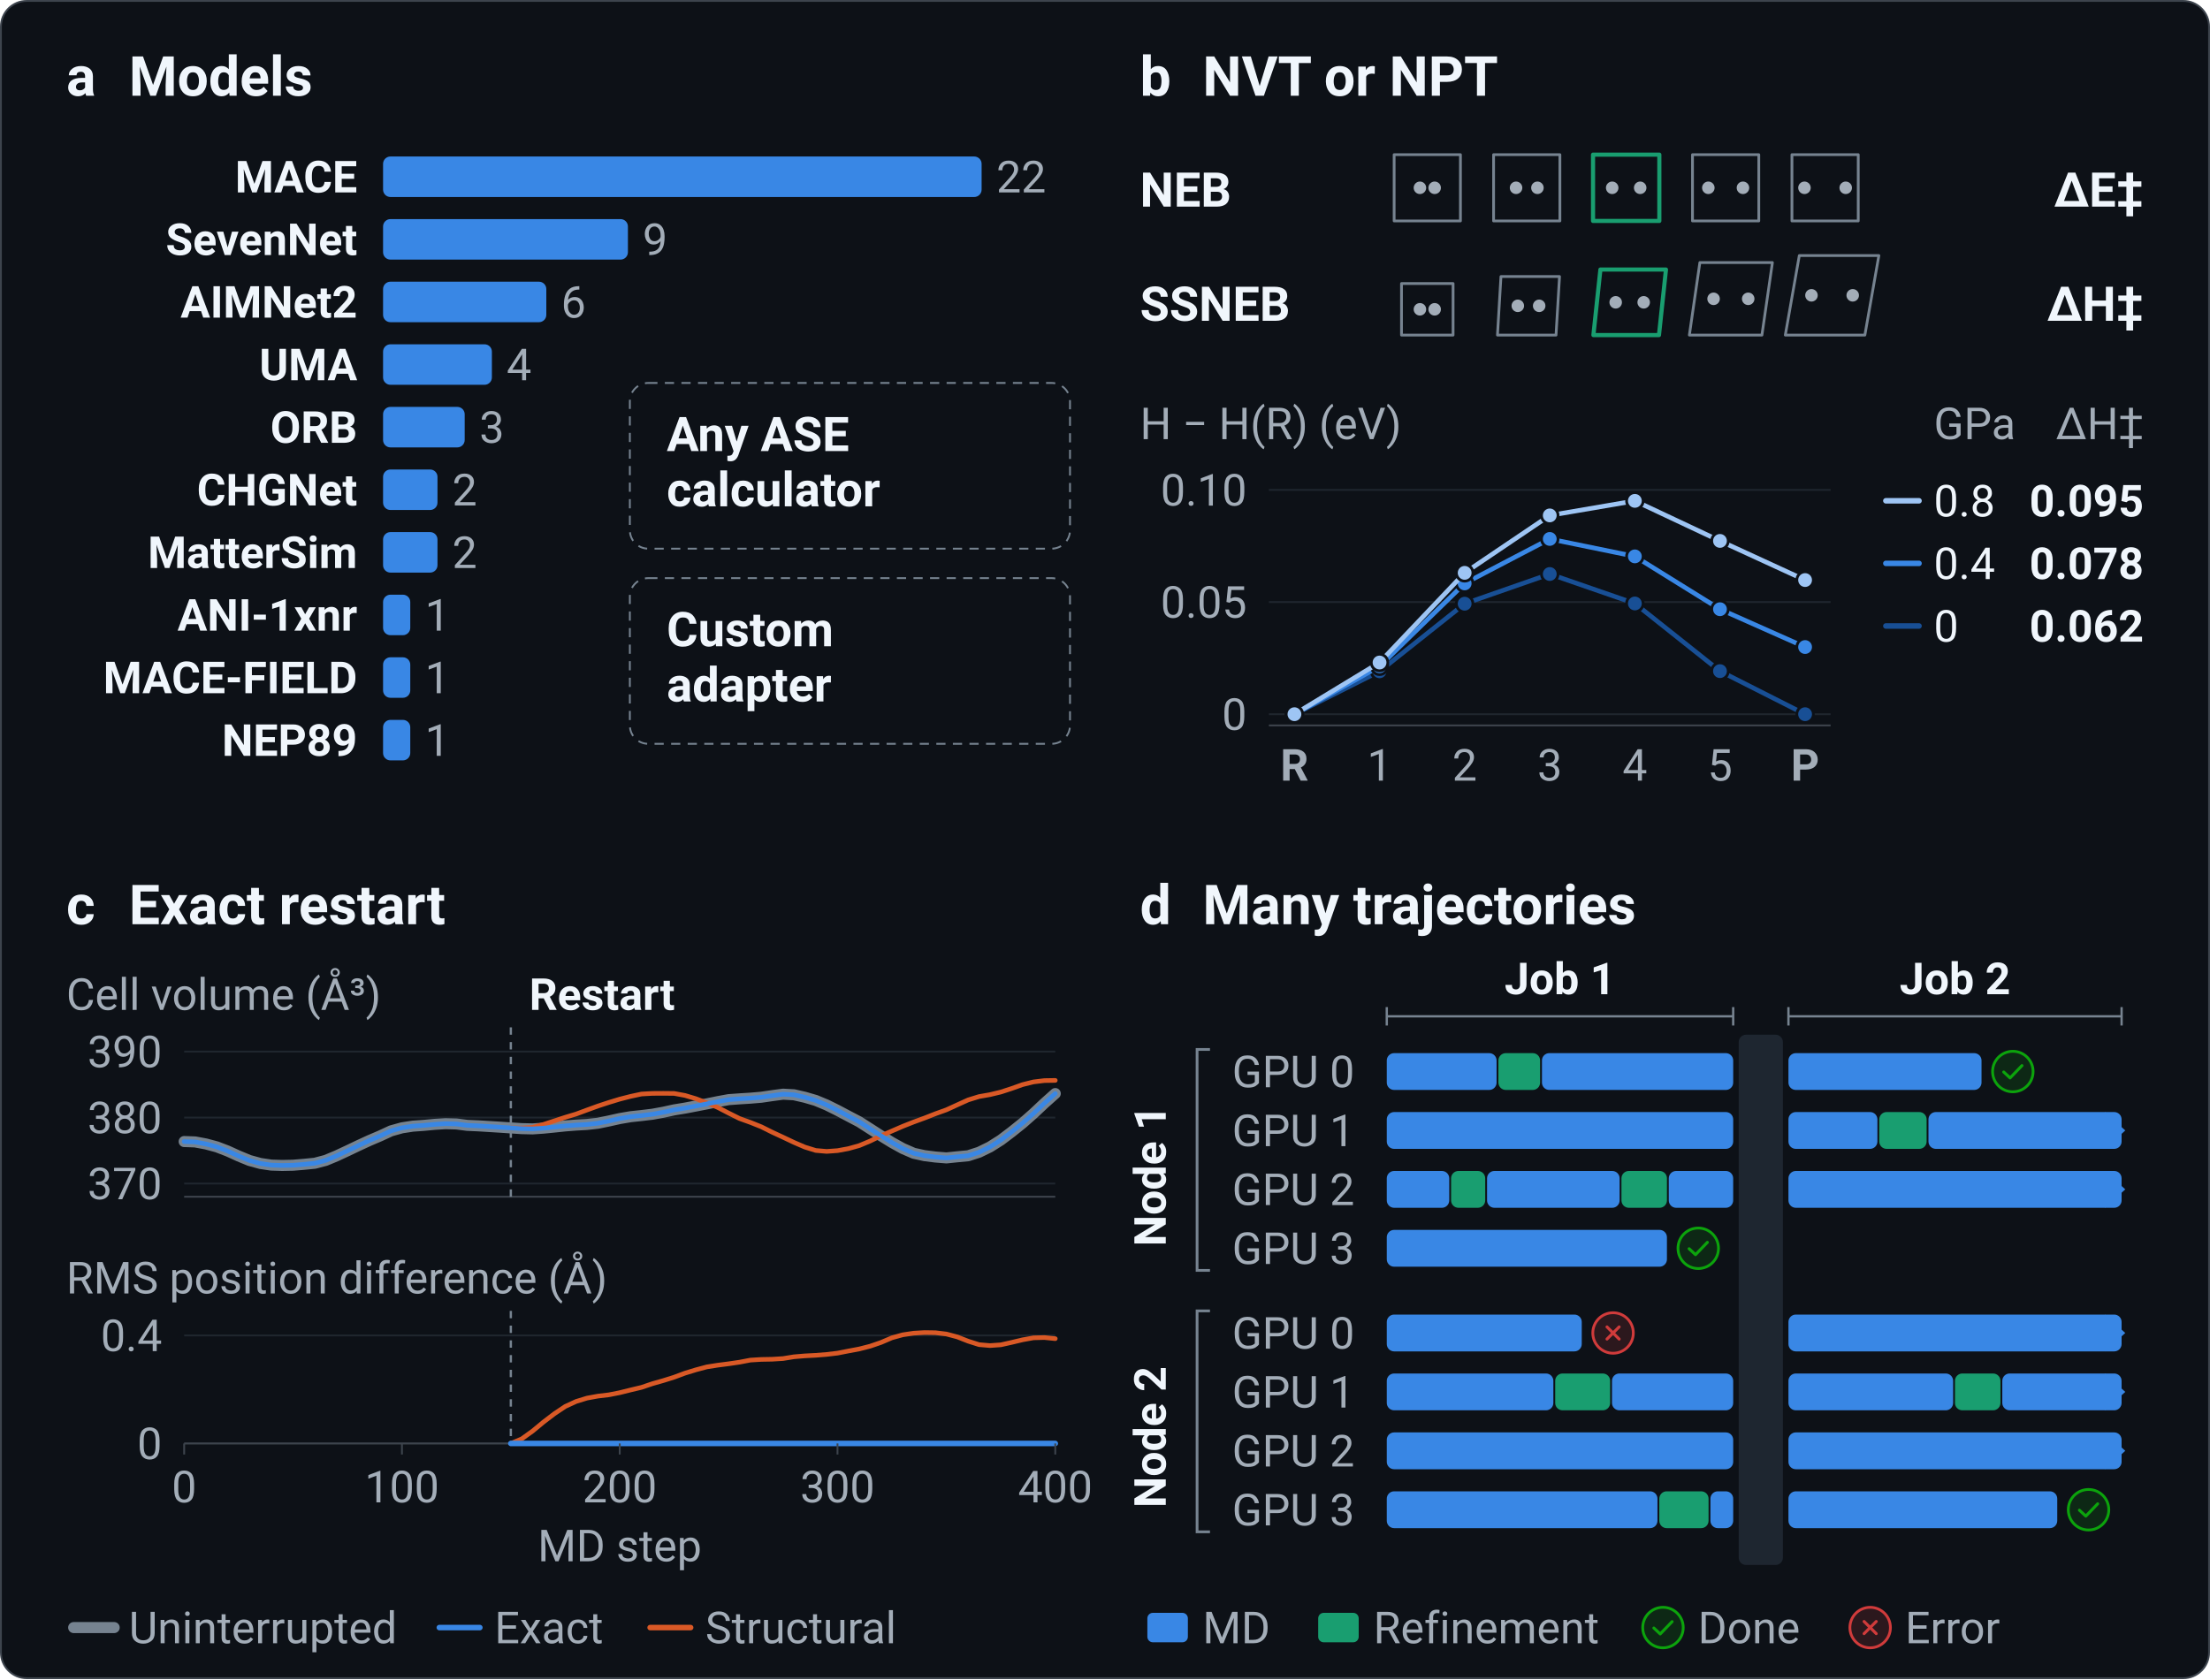
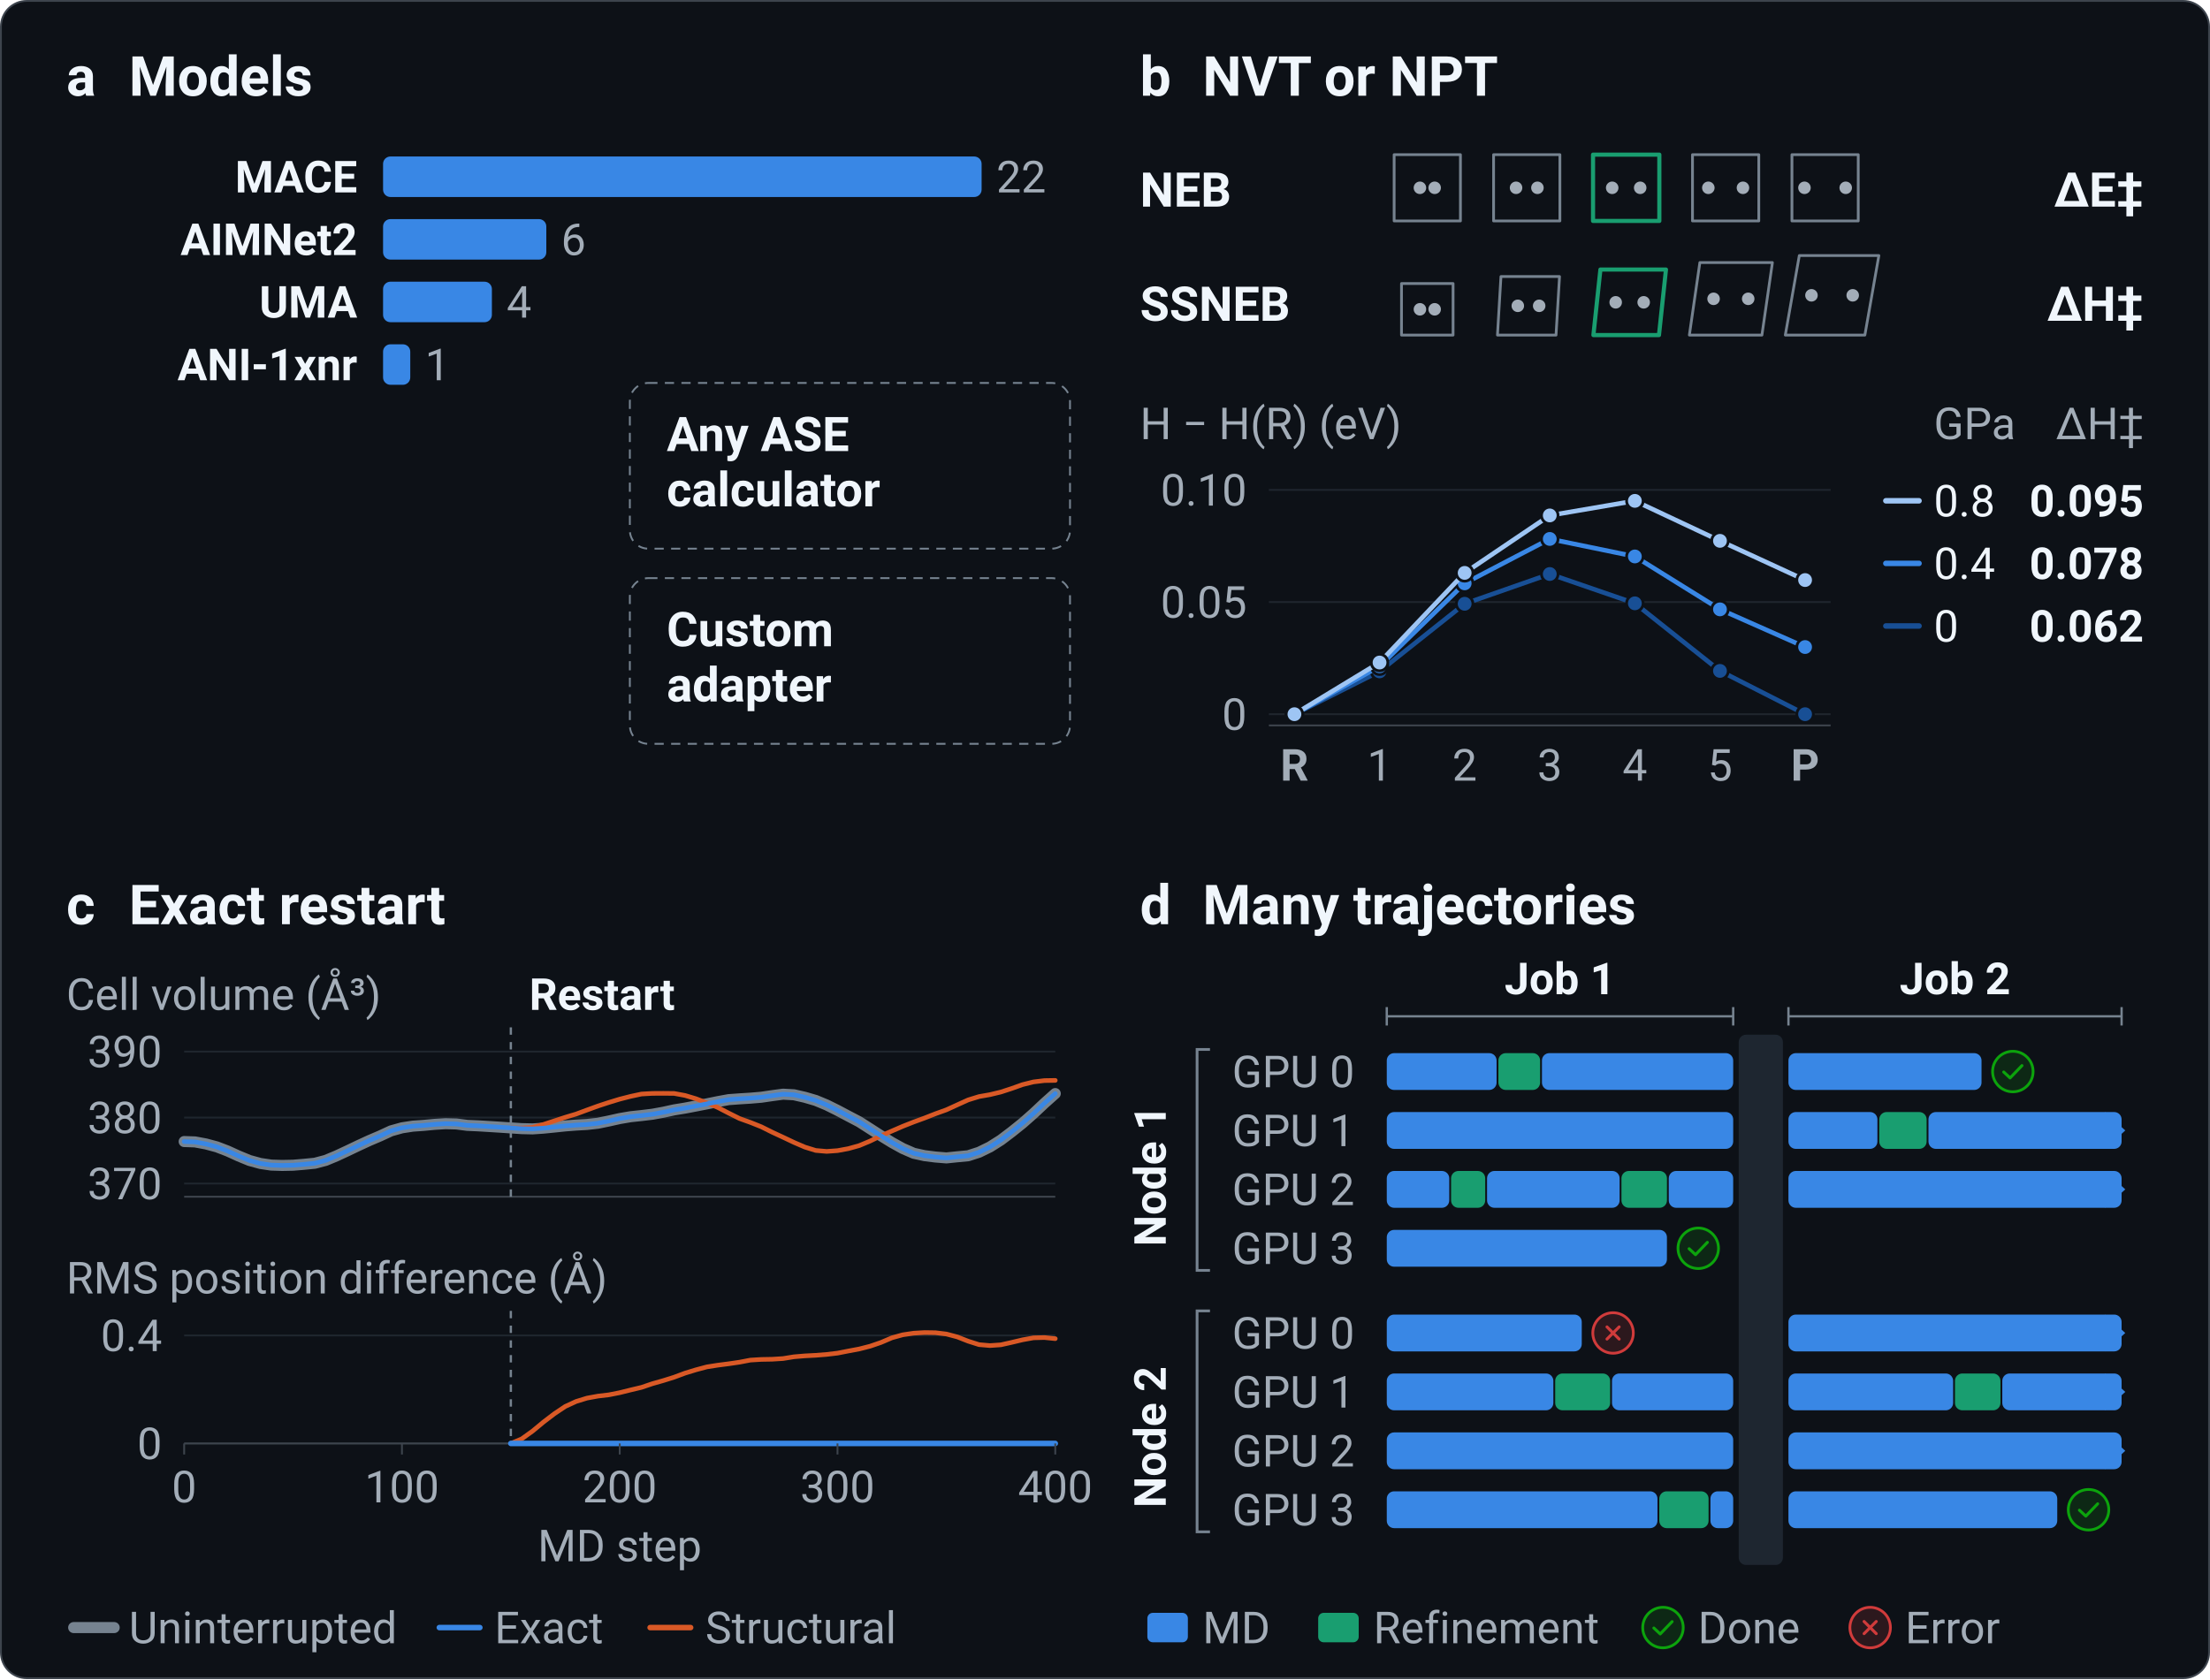
<svg xmlns="http://www.w3.org/2000/svg" viewBox="0 0 1200 912" width="1200" height="912" role="img" aria-labelledby="rf-campaigns-title rf-campaigns-desc" font-family="system-ui, -apple-system, 'Segoe UI', Roboto, 'Helvetica Neue', Arial, sans-serif">
  <rect x="0.5" y="0.5" width="1199" height="911" rx="14" fill="#0d1117" stroke="#3d444d" />
  <text x="36" y="52" font-size="30" font-weight="750" fill="#f0f6fc">a</text>
  <text x="70" y="52" font-size="30" font-weight="650" fill="#f0f6fc">Models</text>
  <text x="619" y="52" font-size="30" font-weight="750" fill="#f0f6fc">b</text>
  <text x="653" y="52" font-size="30" font-weight="650" fill="#f0f6fc">NVT or NPT</text>
  <text x="194" y="104.52" font-size="24" font-weight="650" text-anchor="end" fill="#f0f6fc">MACE</text>
  <rect x="208" y="85" width="325" height="22" rx="4" fill="#3987e5" />
  <text x="541" y="104.52" font-size="24" fill="#a3adb8">22</text>
-   <text x="194" y="138.52" font-size="24" font-weight="650" text-anchor="end" fill="#f0f6fc">SevenNet</text>
-   <rect x="208" y="119" width="132.95" height="22" rx="4" fill="#3987e5" />
-   <text x="348.95" y="138.52" font-size="24" fill="#a3adb8">9</text>
-   <text x="194" y="172.52" font-size="24" font-weight="650" text-anchor="end" fill="#f0f6fc">AIMNet2</text>
-   <rect x="208" y="153" width="88.64" height="22" rx="4" fill="#3987e5" />
-   <text x="304.64" y="172.52" font-size="24" fill="#a3adb8">6</text>
-   <text x="194" y="206.52" font-size="24" font-weight="650" text-anchor="end" fill="#f0f6fc">UMA</text>
-   <rect x="208" y="187" width="59.09" height="22" rx="4" fill="#3987e5" />
-   <text x="275.09" y="206.52" font-size="24" fill="#a3adb8">4</text>
-   <text x="194" y="240.52" font-size="24" font-weight="650" text-anchor="end" fill="#f0f6fc">ORB</text>
-   <rect x="208" y="221" width="44.32" height="22" rx="4" fill="#3987e5" />
-   <text x="260.32" y="240.52" font-size="24" fill="#a3adb8">3</text>
-   <text x="194" y="274.52" font-size="24" font-weight="650" text-anchor="end" fill="#f0f6fc">CHGNet</text>
-   <rect x="208" y="255" width="29.55" height="22" rx="4" fill="#3987e5" />
-   <text x="245.55" y="274.52" font-size="24" fill="#a3adb8">2</text>
-   <text x="194" y="308.52" font-size="24" font-weight="650" text-anchor="end" fill="#f0f6fc">MatterSim</text>
-   <rect x="208" y="289" width="29.55" height="22" rx="4" fill="#3987e5" />
-   <text x="245.55" y="308.52" font-size="24" fill="#a3adb8">2</text>
-   <text x="194" y="342.52" font-size="24" font-weight="650" text-anchor="end" fill="#f0f6fc">ANI-1xnr</text>
-   <rect x="208" y="323" width="14.77" height="22" rx="4" fill="#3987e5" />
-   <text x="230.77" y="342.52" font-size="24" fill="#a3adb8">1</text>
-   <text x="194" y="376.52" font-size="24" font-weight="650" text-anchor="end" fill="#f0f6fc">MACE-FIELD</text>
-   <rect x="208" y="357" width="14.77" height="22" rx="4" fill="#3987e5" />
-   <text x="230.77" y="376.52" font-size="24" fill="#a3adb8">1</text>
-   <text x="194" y="410.52" font-size="24" font-weight="650" text-anchor="end" fill="#f0f6fc">NEP89</text>
-   <rect x="208" y="391" width="14.77" height="22" rx="4" fill="#3987e5" />
-   <text x="230.77" y="410.52" font-size="24" fill="#a3adb8">1</text>
+   <text x="194" y="138.52" font-size="24" font-weight="650" text-anchor="end" fill="#f0f6fc">AIMNet2</text>
+   <rect x="208" y="119" width="88.64" height="22" rx="4" fill="#3987e5" />
+   <text x="304.64" y="138.52" font-size="24" fill="#a3adb8">6</text>
+   <text x="194" y="172.52" font-size="24" font-weight="650" text-anchor="end" fill="#f0f6fc">UMA</text>
+   <rect x="208" y="153" width="59.09" height="22" rx="4" fill="#3987e5" />
+   <text x="275.09" y="172.52" font-size="24" fill="#a3adb8">4</text>
+   <text x="194" y="206.52" font-size="24" font-weight="650" text-anchor="end" fill="#f0f6fc">ANI-1xnr</text>
+   <rect x="208" y="187" width="14.77" height="22" rx="4" fill="#3987e5" />
+   <text x="230.77" y="206.52" font-size="24" fill="#a3adb8">1</text>
  <rect x="342" y="208" width="239" height="90" rx="10" fill="#0d1117" stroke="#768390" stroke-width="1" stroke-dasharray="5 4" />
  <text x="362" y="245" font-size="26" font-weight="700" fill="#f0f6fc">Any ASE</text>
  <text x="362" y="275" font-size="26" font-weight="700" fill="#f0f6fc">calculator</text>
  <rect x="342" y="314" width="239" height="90" rx="10" fill="#0d1117" stroke="#768390" stroke-width="1" stroke-dasharray="5 4" />
  <text x="362" y="351" font-size="26" font-weight="700" fill="#f0f6fc">Custom</text>
  <text x="362" y="381" font-size="26" font-weight="700" fill="#f0f6fc">adapter</text>
  <text x="619" y="112.23" font-size="26" font-weight="700" fill="#f0f6fc">NEB</text>
  <polygon points="757,84 793,84 793,120 757,120" fill="#0d1117" stroke="#768390" stroke-width="1.5" stroke-linejoin="round" />
  <circle cx="771" cy="102" r="3.4" fill="#a3adb8" />
  <circle cx="779" cy="102" r="3.4" fill="#a3adb8" />
  <polygon points="811,84 847,84 847,120 811,120" fill="#0d1117" stroke="#768390" stroke-width="1.5" stroke-linejoin="round" />
  <circle cx="823.2" cy="102" r="3.4" fill="#a3adb8" />
  <circle cx="834.8" cy="102" r="3.4" fill="#a3adb8" />
  <polygon points="865,84 901,84 901,120 865,120" fill="#0d1117" stroke="#199e70" stroke-width="2.25" stroke-linejoin="round" />
  <circle cx="875.4" cy="102" r="3.4" fill="#a3adb8" />
  <circle cx="890.6" cy="102" r="3.4" fill="#a3adb8" />
  <polygon points="919,84 955,84 955,120 919,120" fill="#0d1117" stroke="#768390" stroke-width="1.5" stroke-linejoin="round" />
  <circle cx="927.6" cy="102" r="3.4" fill="#a3adb8" />
  <circle cx="946.4" cy="102" r="3.4" fill="#a3adb8" />
  <polygon points="973,84 1009,84 1009,120 973,120" fill="#0d1117" stroke="#768390" stroke-width="1.5" stroke-linejoin="round" />
  <circle cx="979.8" cy="102" r="3.4" fill="#a3adb8" />
  <circle cx="1002.2" cy="102" r="3.4" fill="#a3adb8" />
  <text x="1164" y="112.23" font-size="26" font-weight="700" text-anchor="end" fill="#f0f6fc">ΔE‡</text>
  <text x="619" y="174.23" font-size="26" font-weight="700" fill="#f0f6fc">SSNEB</text>
  <polygon points="761,154 789,154 789,182 761,182" fill="#0d1117" stroke="#768390" stroke-width="1.5" stroke-linejoin="round" />
  <circle cx="771" cy="168" r="3.4" fill="#a3adb8" />
  <circle cx="779" cy="168" r="3.4" fill="#a3adb8" />
  <polygon points="815,150.2 846.8,150.2 844.9,182 813.1,182" fill="#0d1117" stroke="#768390" stroke-width="1.5" stroke-linejoin="round" />
  <circle cx="824.15" cy="166.1" r="3.4" fill="#a3adb8" />
  <circle cx="835.75" cy="166.1" r="3.4" fill="#a3adb8" />
  <polygon points="869,146.4 904.6,146.4 900.8,182 865.2,182" fill="#0d1117" stroke="#199e70" stroke-width="2.25" stroke-linejoin="round" />
  <circle cx="877.3" cy="164.2" r="3.4" fill="#a3adb8" />
  <circle cx="892.5" cy="164.2" r="3.4" fill="#a3adb8" />
  <polygon points="923,142.6 962.4,142.6 956.7,182 917.3,182" fill="#0d1117" stroke="#768390" stroke-width="1.5" stroke-linejoin="round" />
  <circle cx="930.45" cy="162.3" r="3.4" fill="#a3adb8" />
  <circle cx="949.25" cy="162.3" r="3.4" fill="#a3adb8" />
  <polygon points="977,138.8 1020.2,138.8 1012.6,182 969.4,182" fill="#0d1117" stroke="#768390" stroke-width="1.5" stroke-linejoin="round" />
  <circle cx="983.6" cy="160.4" r="3.4" fill="#a3adb8" />
  <circle cx="1006" cy="160.4" r="3.4" fill="#a3adb8" />
  <text x="1164" y="174.23" font-size="26" font-weight="700" text-anchor="end" fill="#f0f6fc">ΔH‡</text>
  <line x1="689" y1="387.91" x2="994" y2="387.91" fill="none" stroke="#1f262e" stroke-width="1" />
  <text x="677" y="396.43" font-size="24" text-anchor="end" fill="#a3adb8">0</text>
  <line x1="689" y1="327" x2="994" y2="327" fill="none" stroke="#1f262e" stroke-width="1" />
  <text x="677" y="335.52" font-size="24" text-anchor="end" fill="#a3adb8">0.05</text>
  <line x1="689" y1="266.09" x2="994" y2="266.09" fill="none" stroke="#1f262e" stroke-width="1" />
  <text x="677" y="274.61" font-size="24" text-anchor="end" fill="#a3adb8">0.10</text>
  <line x1="689" y1="394" x2="994" y2="394" fill="none" stroke="#3d444d" stroke-width="1" />
  <text x="702.86" y="424" font-size="24" font-weight="700" text-anchor="middle" fill="#a3adb8">R</text>
  <text x="749.08" y="424" font-size="24" font-weight="400" text-anchor="middle" fill="#a3adb8">1</text>
  <text x="795.29" y="424" font-size="24" font-weight="400" text-anchor="middle" fill="#a3adb8">2</text>
  <text x="841.5" y="424" font-size="24" font-weight="400" text-anchor="middle" fill="#a3adb8">3</text>
  <text x="887.71" y="424" font-size="24" font-weight="400" text-anchor="middle" fill="#a3adb8">4</text>
  <text x="933.92" y="424" font-size="24" font-weight="400" text-anchor="middle" fill="#a3adb8">5</text>
  <text x="980.14" y="424" font-size="24" font-weight="700" text-anchor="middle" fill="#a3adb8">P</text>
  <text x="619" y="238.52" font-size="24" fill="#a3adb8">H − H(R) (eV)</text>
  <text x="1050" y="238.52" font-size="24" fill="#a3adb8">GPa</text>
  <text x="1164" y="238.52" font-size="24" text-anchor="end" fill="#a3adb8">ΔH‡</text>
-   <path d="M702.86 387.91 L749.08 364.61 L795.29 327.9 L841.5 311.77 L887.71 327.77 L933.92 364.52 L980.14 387.91" fill="none" stroke="#184f95" stroke-width="2.5" stroke-linejoin="round" />
+   <path d="M702.86 387.91 L749.08 364.64 L795.29 327.94 L841.5 311.77 L887.71 327.69 L933.92 364.4 L980.14 387.91" fill="none" stroke="#184f95" stroke-width="2.5" stroke-linejoin="round" />
  <circle cx="702.86" cy="387.91" r="4.5" fill="#184f95" stroke="#0d1117" stroke-width="1.5" />
-   <circle cx="749.08" cy="364.61" r="4.5" fill="#184f95" stroke="#0d1117" stroke-width="1.5" />
-   <circle cx="795.29" cy="327.9" r="4.5" fill="#184f95" stroke="#0d1117" stroke-width="1.5" />
+   <circle cx="749.08" cy="364.64" r="4.5" fill="#184f95" stroke="#0d1117" stroke-width="1.5" />
+   <circle cx="795.29" cy="327.94" r="4.5" fill="#184f95" stroke="#0d1117" stroke-width="1.5" />
  <circle cx="841.5" cy="311.77" r="4.5" fill="#184f95" stroke="#0d1117" stroke-width="1.5" />
-   <circle cx="887.71" cy="327.77" r="4.5" fill="#184f95" stroke="#0d1117" stroke-width="1.5" />
-   <circle cx="933.92" cy="364.52" r="4.5" fill="#184f95" stroke="#0d1117" stroke-width="1.5" />
+   <circle cx="887.71" cy="327.69" r="4.5" fill="#184f95" stroke="#0d1117" stroke-width="1.5" />
+   <circle cx="933.92" cy="364.4" r="4.5" fill="#184f95" stroke="#0d1117" stroke-width="1.5" />
  <circle cx="980.14" cy="387.91" r="4.5" fill="#184f95" stroke="#0d1117" stroke-width="1.5" />
  <line x1="1024" y1="340" x2="1042" y2="340" fill="none" stroke="#184f95" stroke-width="3" stroke-linecap="round" />
  <text x="1050" y="348.52" font-size="24" fill="#f0f6fc">0</text>
  <text x="1164" y="348.52" font-size="24" font-weight="650" text-anchor="end" fill="#f0f6fc">0.062</text>
-   <path d="M702.86 387.91 L749.08 361.9 L795.29 316.87 L841.5 292.72 L887.71 302.19 L933.92 330.89 L980.14 351.43" fill="none" stroke="#3987e5" stroke-width="2.5" stroke-linejoin="round" />
+   <path d="M702.86 387.91 L749.08 361.88 L795.29 316.84 L841.5 292.72 L887.71 302.23 L933.92 330.97 L980.14 351.43" fill="none" stroke="#3987e5" stroke-width="2.5" stroke-linejoin="round" />
  <circle cx="702.86" cy="387.91" r="4.5" fill="#3987e5" stroke="#0d1117" stroke-width="1.5" />
-   <circle cx="749.08" cy="361.9" r="4.5" fill="#3987e5" stroke="#0d1117" stroke-width="1.5" />
-   <circle cx="795.29" cy="316.87" r="4.5" fill="#3987e5" stroke="#0d1117" stroke-width="1.5" />
+   <circle cx="749.08" cy="361.88" r="4.5" fill="#3987e5" stroke="#0d1117" stroke-width="1.5" />
+   <circle cx="795.29" cy="316.84" r="4.5" fill="#3987e5" stroke="#0d1117" stroke-width="1.5" />
  <circle cx="841.5" cy="292.72" r="4.5" fill="#3987e5" stroke="#0d1117" stroke-width="1.5" />
-   <circle cx="887.71" cy="302.19" r="4.5" fill="#3987e5" stroke="#0d1117" stroke-width="1.5" />
-   <circle cx="933.92" cy="330.89" r="4.5" fill="#3987e5" stroke="#0d1117" stroke-width="1.5" />
+   <circle cx="887.71" cy="302.23" r="4.5" fill="#3987e5" stroke="#0d1117" stroke-width="1.5" />
+   <circle cx="933.92" cy="330.97" r="4.5" fill="#3987e5" stroke="#0d1117" stroke-width="1.5" />
  <circle cx="980.14" cy="351.43" r="4.5" fill="#3987e5" stroke="#0d1117" stroke-width="1.5" />
  <line x1="1024" y1="306" x2="1042" y2="306" fill="none" stroke="#3987e5" stroke-width="3" stroke-linecap="round" />
  <text x="1050" y="314.52" font-size="24" fill="#f0f6fc">0.4</text>
  <text x="1164" y="314.52" font-size="24" font-weight="650" text-anchor="end" fill="#f0f6fc">0.078</text>
-   <path d="M702.86 387.91 L749.08 359.84 L795.29 311.14 L841.5 279.94 L887.71 272.04 L933.92 293.79 L980.14 315.05" fill="none" stroke="#9ec5f4" stroke-width="2.5" stroke-linejoin="round" />
+   <path d="M702.86 387.91 L749.08 359.85 L795.29 311.16 L841.5 279.95 L887.71 272.04 L933.92 293.76 L980.14 315.05" fill="none" stroke="#9ec5f4" stroke-width="2.5" stroke-linejoin="round" />
  <circle cx="702.86" cy="387.91" r="4.5" fill="#9ec5f4" stroke="#0d1117" stroke-width="1.5" />
-   <circle cx="749.08" cy="359.84" r="4.5" fill="#9ec5f4" stroke="#0d1117" stroke-width="1.5" />
-   <circle cx="795.29" cy="311.14" r="4.5" fill="#9ec5f4" stroke="#0d1117" stroke-width="1.5" />
-   <circle cx="841.5" cy="279.94" r="4.5" fill="#9ec5f4" stroke="#0d1117" stroke-width="1.5" />
+   <circle cx="749.08" cy="359.85" r="4.5" fill="#9ec5f4" stroke="#0d1117" stroke-width="1.5" />
+   <circle cx="795.29" cy="311.16" r="4.5" fill="#9ec5f4" stroke="#0d1117" stroke-width="1.5" />
+   <circle cx="841.5" cy="279.95" r="4.5" fill="#9ec5f4" stroke="#0d1117" stroke-width="1.5" />
  <circle cx="887.71" cy="272.04" r="4.5" fill="#9ec5f4" stroke="#0d1117" stroke-width="1.5" />
-   <circle cx="933.92" cy="293.79" r="4.5" fill="#9ec5f4" stroke="#0d1117" stroke-width="1.5" />
+   <circle cx="933.92" cy="293.76" r="4.5" fill="#9ec5f4" stroke="#0d1117" stroke-width="1.5" />
  <circle cx="980.14" cy="315.05" r="4.5" fill="#9ec5f4" stroke="#0d1117" stroke-width="1.5" />
  <line x1="1024" y1="272" x2="1042" y2="272" fill="none" stroke="#9ec5f4" stroke-width="3" stroke-linecap="round" />
  <text x="1050" y="280.52" font-size="24" fill="#f0f6fc">0.8</text>
  <text x="1164" y="280.52" font-size="24" font-weight="650" text-anchor="end" fill="#f0f6fc">0.095</text>
  <text x="36" y="502" font-size="30" font-weight="750" fill="#f0f6fc">c</text>
  <text x="70" y="502" font-size="30" font-weight="650" fill="#f0f6fc">Exact restart</text>
  <text x="619" y="502" font-size="30" font-weight="750" fill="#f0f6fc">d</text>
  <text x="653" y="502" font-size="30" font-weight="650" fill="#f0f6fc">Many trajectories</text>
  <line x1="100" y1="642.83" x2="573" y2="642.83" fill="none" stroke="#1f262e" stroke-width="1" />
  <text x="88" y="651.35" font-size="24" text-anchor="end" fill="#a3adb8">370</text>
  <line x1="100" y1="607" x2="573" y2="607" fill="none" stroke="#1f262e" stroke-width="1" />
  <text x="88" y="615.52" font-size="24" text-anchor="end" fill="#a3adb8">380</text>
  <line x1="100" y1="571.17" x2="573" y2="571.17" fill="none" stroke="#1f262e" stroke-width="1" />
  <text x="88" y="579.69" font-size="24" text-anchor="end" fill="#a3adb8">390</text>
  <line x1="100" y1="650" x2="573" y2="650" fill="none" stroke="#3d444d" stroke-width="1" />
  <text x="36" y="548.52" font-size="24" fill="#a3adb8">Cell volume (Å³)</text>
  <line x1="277.38" y1="558" x2="277.38" y2="650" fill="none" stroke="#768390" stroke-width="1.25" stroke-dasharray="4 4" />
  <path d="M100 620.02 L105.91 620.23 L111.83 621.33 L117.74 622.92 L123.65 625.19 L129.56 627.88 L135.47 630.31 L141.39 631.93 L147.3 632.81 L153.21 633 L159.13 632.88 L165.04 632.39 L170.95 631.81 L176.86 630.25 L182.77 627.79 L188.69 625.03 L194.6 622.21 L200.51 619.48 L206.43 616.96 L212.34 614.22 L218.25 612.57 L224.16 611.66 L230.08 611.24 L235.99 610.68 L241.9 610.32 L247.81 610.47 L253.72 611.23 L259.64 611.49 L265.55 611.85 L271.46 612.22 L277.38 612.62 L283.29 613.01 L289.2 613.15 L295.11 612.74 L301.02 612.15 L306.94 611.53 L312.85 611.07 L318.76 610.74 L324.67 610.08 L330.59 608.86 L336.5 607.54 L342.41 606.53 L348.33 605.9 L354.24 605.19 L360.15 604.11 L366.06 602.82 L371.97 601.85 L377.89 600.72 L383.8 599.56 L389.71 598.35 L395.63 597.26 L401.54 596.83 L407.45 596.46 L413.36 595.96 L419.28 595.09 L425.19 594.3 L431.1 594.62 L437.01 595.97 L442.93 597.7 L448.84 600.15 L454.75 603.08 L460.66 606.21 L466.57 609.31 L472.49 613.1 L478.4 616.91 L484.31 620.55 L490.22 623.82 L496.14 626.4 L502.05 627.69 L507.96 628.43 L513.88 628.91 L519.79 628.3 L525.7 627.74 L531.61 625.84 L537.53 622.95 L543.44 619.22 L549.35 614.75 L555.26 610.01 L561.17 604.8 L567.09 599.24 L573 593.96" fill="none" stroke="#768390" stroke-width="6" stroke-linecap="round" stroke-linejoin="round" />
  <path d="M277.38 612.62 L283.29 612.69 L289.2 612.31 L295.11 610.73 L301.02 608.79 L306.94 606.85 L312.85 605.08 L318.76 602.88 L324.67 600.73 L330.59 598.79 L336.5 596.99 L342.41 595.48 L348.33 594.21 L354.24 593.88 L360.15 593.84 L366.06 593.9 L371.97 594.99 L377.89 596.76 L383.8 599.02 L389.71 601.49 L395.63 604.56 L401.54 607.51 L407.45 609.63 L413.36 611.99 L419.28 614.94 L425.19 617.68 L431.1 620.48 L437.01 623.03 L442.93 624.86 L448.84 625.38 L454.75 624.96 L460.66 623.87 L466.57 622.22 L472.49 619.74 L478.4 616.87 L484.31 614.29 L490.22 611.73 L496.14 609.4 L502.05 607.24 L507.96 604.92 L513.88 602.79 L519.79 600.09 L525.7 597.41 L531.61 595.59 L537.53 594.55 L543.44 593.13 L549.35 591.2 L555.26 589.09 L561.17 587.63 L567.09 586.91 L573 586.81" fill="none" stroke="#d95926" stroke-width="2.5" stroke-linecap="round" stroke-linejoin="round" />
  <path d="M100 620.02 L105.91 620.23 L111.83 621.33 L117.74 622.92 L123.65 625.19 L129.56 627.88 L135.47 630.31 L141.39 631.93 L147.3 632.81 L153.21 633 L159.13 632.88 L165.04 632.39 L170.95 631.81 L176.86 630.25 L182.77 627.79 L188.69 625.03 L194.6 622.21 L200.51 619.48 L206.43 616.96 L212.34 614.22 L218.25 612.57 L224.16 611.66 L230.08 611.24 L235.99 610.68 L241.9 610.32 L247.81 610.47 L253.72 611.23 L259.64 611.49 L265.55 611.85 L271.46 612.22 L277.38 612.62 L283.29 613.01 L289.2 613.15 L295.11 612.74 L301.02 612.15 L306.94 611.53 L312.85 611.07 L318.76 610.74 L324.67 610.08 L330.59 608.86 L336.5 607.54 L342.41 606.53 L348.33 605.9 L354.24 605.19 L360.15 604.11 L366.06 602.82 L371.97 601.85 L377.89 600.72 L383.8 599.56 L389.71 598.35 L395.63 597.26 L401.54 596.83 L407.45 596.46 L413.36 595.96 L419.28 595.09 L425.19 594.3 L431.1 594.62 L437.01 595.97 L442.93 597.7 L448.84 600.15 L454.75 603.08 L460.66 606.21 L466.57 609.31 L472.49 613.1 L478.4 616.91 L484.31 620.55 L490.22 623.82 L496.14 626.4 L502.05 627.69 L507.96 628.43 L513.88 628.91 L519.79 628.3 L525.7 627.74 L531.61 625.84 L537.53 622.95 L543.44 619.22 L549.35 614.75 L555.26 610.01 L561.17 604.8 L567.09 599.24 L573 593.96" fill="none" stroke="#3987e5" stroke-width="2.5" stroke-linecap="round" stroke-linejoin="round" />
  <text x="287.38" y="548.52" font-size="24" font-weight="650" fill="#f0f6fc">Restart</text>
  <line x1="100" y1="784" x2="573" y2="784" fill="none" stroke="#1f262e" stroke-width="1" />
  <text x="88" y="792.52" font-size="24" text-anchor="end" fill="#a3adb8">0</text>
  <line x1="100" y1="725.33" x2="573" y2="725.33" fill="none" stroke="#1f262e" stroke-width="1" />
  <text x="88" y="733.85" font-size="24" text-anchor="end" fill="#a3adb8">0.4</text>
  <line x1="100" y1="784" x2="573" y2="784" fill="none" stroke="#3d444d" stroke-width="1" />
  <text x="36" y="702.52" font-size="24" fill="#a3adb8">RMS position difference (Å)</text>
  <line x1="277.38" y1="712" x2="277.38" y2="784" fill="none" stroke="#768390" stroke-width="1.25" stroke-dasharray="4 4" />
  <path d="M277.38 784 L283.29 781.52 L289.2 777.27 L295.11 772.37 L301.02 767.86 L306.94 763.9 L312.85 761.18 L318.76 759.37 L324.67 758.29 L330.59 757.59 L336.5 756.42 L342.41 754.95 L348.33 753.54 L354.24 751.54 L360.15 749.86 L366.06 748.01 L371.97 745.81 L377.89 744 L383.8 742.42 L389.71 741.49 L395.63 740.73 L401.54 739.86 L407.45 738.73 L413.36 738.37 L419.28 738.26 L425.19 737.89 L431.1 736.93 L437.01 736.43 L442.93 736.12 L448.84 735.65 L454.75 734.95 L460.66 733.79 L466.57 732.68 L472.49 731.17 L478.4 729.14 L484.31 726.61 L490.22 724.98 L496.14 724.1 L502.05 723.76 L507.96 723.85 L513.88 724.57 L519.79 726.13 L525.7 728.45 L531.61 730.33 L537.53 730.84 L543.44 730.43 L549.35 729.11 L555.26 727.7 L561.17 726.63 L567.09 726.48 L573 727.08" fill="none" stroke="#d95926" stroke-width="2.5" stroke-linecap="round" stroke-linejoin="round" />
  <path d="M277.38 784 L283.29 784 L289.2 784 L295.11 784 L301.02 784 L306.94 784 L312.85 784 L318.76 784 L324.67 784 L330.59 784 L336.5 784 L342.41 784 L348.33 784 L354.24 784 L360.15 784 L366.06 784 L371.97 784 L377.89 784 L383.8 784 L389.71 784 L395.63 784 L401.54 784 L407.45 784 L413.36 784 L419.28 784 L425.19 784 L431.1 784 L437.01 784 L442.93 784 L448.84 784 L454.75 784 L460.66 784 L466.57 784 L472.49 784 L478.4 784 L484.31 784 L490.22 784 L496.14 784 L502.05 784 L507.96 784 L513.88 784 L519.79 784 L525.7 784 L531.61 784 L537.53 784 L543.44 784 L549.35 784 L555.26 784 L561.17 784 L567.09 784 L573 784" fill="none" stroke="#3987e5" stroke-width="3" stroke-linecap="round" stroke-linejoin="round" />
  <line x1="100" y1="784" x2="100" y2="790" fill="none" stroke="#3d444d" stroke-width="1" />
  <text x="100" y="816" font-size="24" text-anchor="middle" fill="#a3adb8">0</text>
  <line x1="218.25" y1="784" x2="218.25" y2="790" fill="none" stroke="#3d444d" stroke-width="1" />
  <text x="218.25" y="816" font-size="24" text-anchor="middle" fill="#a3adb8">100</text>
  <line x1="336.5" y1="784" x2="336.5" y2="790" fill="none" stroke="#3d444d" stroke-width="1" />
  <text x="336.5" y="816" font-size="24" text-anchor="middle" fill="#a3adb8">200</text>
  <line x1="454.75" y1="784" x2="454.75" y2="790" fill="none" stroke="#3d444d" stroke-width="1" />
  <text x="454.75" y="816" font-size="24" text-anchor="middle" fill="#a3adb8">300</text>
  <line x1="573" y1="784" x2="573" y2="790" fill="none" stroke="#3d444d" stroke-width="1" />
  <text x="573" y="816" font-size="24" text-anchor="middle" fill="#a3adb8">400</text>
  <text x="336.5" y="848" font-size="24" text-anchor="middle" fill="#a3adb8">MD step</text>
  <line x1="40" y1="884" x2="62" y2="884" fill="none" stroke="#768390" stroke-width="6" stroke-linecap="round" />
  <text x="70" y="892.52" font-size="24" fill="#a3adb8">Uninterrupted</text>
  <line x1="238.55" y1="884" x2="260.55" y2="884" fill="none" stroke="#3987e5" stroke-width="3" stroke-linecap="round" />
  <text x="268.55" y="892.52" font-size="24" fill="#a3adb8">Exact</text>
  <line x1="353.01" y1="884" x2="375.01" y2="884" fill="none" stroke="#d95926" stroke-width="3" stroke-linecap="round" />
  <text x="383.01" y="892.52" font-size="24" fill="#a3adb8">Structural</text>
  <rect x="944.1" y="562" width="24" height="288" rx="4" fill="#1e2630" />
  <line x1="753" y1="552" x2="941.1" y2="552" fill="none" stroke="#768390" stroke-width="1.25" />
  <line x1="753" y1="547" x2="753" y2="557" fill="none" stroke="#768390" stroke-width="1.25" />
  <line x1="941.1" y1="547" x2="941.1" y2="557" fill="none" stroke="#768390" stroke-width="1.25" />
  <text x="847.05" y="540" font-size="24" font-weight="650" text-anchor="middle" fill="#f0f6fc">Job 1</text>
  <line x1="971.1" y1="552" x2="1152" y2="552" fill="none" stroke="#768390" stroke-width="1.25" />
  <line x1="971.1" y1="547" x2="971.1" y2="557" fill="none" stroke="#768390" stroke-width="1.25" />
  <line x1="1152" y1="547" x2="1152" y2="557" fill="none" stroke="#768390" stroke-width="1.25" />
  <text x="1061.55" y="540" font-size="24" font-weight="650" text-anchor="middle" fill="#f0f6fc">Job 2</text>
  <path d="M657 570 h-7 V690 h7" fill="none" stroke="#768390" stroke-width="1.5" />
  <text x="633" y="638.52" font-size="24" font-weight="650" text-anchor="middle" fill="#f0f6fc" transform="rotate(-90 633 638.52)">Node 1</text>
  <path d="M657 712 h-7 V832 h7" fill="none" stroke="#768390" stroke-width="1.5" />
  <text x="633" y="780.52" font-size="24" font-weight="650" text-anchor="middle" fill="#f0f6fc" transform="rotate(-90 633 780.52)">Node 2</text>
  <text x="669" y="590.52" font-size="24" fill="#a3adb8">GPU 0</text>
  <rect x="753" y="572" width="59.62" height="20" rx="4" fill="#3987e5" />
  <rect x="813.62" y="572" width="22.64" height="20" rx="4" fill="#199e70" />
  <rect x="837.26" y="572" width="103.84" height="20" rx="4" fill="#3987e5" />
  <rect x="971.1" y="572" width="104.84" height="20" rx="4" fill="#3987e5" />
  <circle cx="1092.94" cy="582" r="11" fill="#0d2815" stroke="#0ca30c" stroke-width="1.5" />
  <path d="M1087.99 582.25 L1091.45 585.47 L1097.89 578.78" fill="none" stroke="#0ca30c" stroke-width="1.6" stroke-linecap="round" stroke-linejoin="round" />
  <text x="669" y="622.52" font-size="24" fill="#a3adb8">GPU 1</text>
  <rect x="753" y="604" width="188.1" height="20" rx="4" fill="#3987e5" />
  <rect x="971.1" y="604" width="48.31" height="20" rx="4" fill="#3987e5" />
  <rect x="1020.41" y="604" width="25.72" height="20" rx="4" fill="#199e70" />
  <rect x="1047.13" y="604" width="104.87" height="20" rx="4" fill="#3987e5" />
  <polygon points="1143,604 1154,614 1143,624" fill="#3987e5" />
  <text x="669" y="654.52" font-size="24" fill="#a3adb8">GPU 2</text>
  <rect x="753" y="636" width="33.92" height="20" rx="4" fill="#3987e5" />
  <rect x="787.92" y="636" width="18.53" height="20" rx="4" fill="#199e70" />
  <rect x="807.45" y="636" width="71.98" height="20" rx="4" fill="#3987e5" />
  <rect x="880.43" y="636" width="24.7" height="20" rx="4" fill="#199e70" />
  <rect x="906.12" y="636" width="34.97" height="20" rx="4" fill="#3987e5" />
  <rect x="971.1" y="636" width="180.9" height="20" rx="4" fill="#3987e5" />
  <polygon points="1143,636 1154,646 1143,656" fill="#3987e5" />
  <text x="669" y="686.52" font-size="24" fill="#a3adb8">GPU 3</text>
  <rect x="753" y="668" width="152.12" height="20" rx="4" fill="#3987e5" />
  <circle cx="922.12" cy="678" r="11" fill="#0d2815" stroke="#0ca30c" stroke-width="1.5" />
  <path d="M917.17 678.25 L920.64 681.47 L927.07 674.78" fill="none" stroke="#0ca30c" stroke-width="1.6" stroke-linecap="round" stroke-linejoin="round" />
  <text x="669" y="732.52" font-size="24" fill="#a3adb8">GPU 0</text>
  <rect x="753" y="714" width="105.87" height="20" rx="4" fill="#3987e5" />
  <rect x="971.1" y="714" width="180.9" height="20" rx="4" fill="#3987e5" />
  <polygon points="1143,714 1154,724 1143,734" fill="#3987e5" />
  <circle cx="875.87" cy="724" r="11" fill="#2c181d" stroke="#d03b3b" stroke-width="1.5" />
  <path d="M872.57 720.7 L879.17 727.3 M879.17 720.7 L872.57 727.3" fill="none" stroke="#d03b3b" stroke-width="1.6" stroke-linecap="round" stroke-linejoin="round" />
  <text x="669" y="764.52" font-size="24" fill="#a3adb8">GPU 1</text>
  <rect x="753" y="746" width="90.45" height="20" rx="4" fill="#3987e5" />
  <rect x="844.45" y="746" width="29.84" height="20" rx="4" fill="#199e70" />
  <rect x="875.29" y="746" width="65.81" height="20" rx="4" fill="#3987e5" />
  <rect x="971.1" y="746" width="89.42" height="20" rx="4" fill="#3987e5" />
  <rect x="1061.52" y="746" width="24.7" height="20" rx="4" fill="#199e70" />
  <rect x="1087.22" y="746" width="64.78" height="20" rx="4" fill="#3987e5" />
  <polygon points="1143,746 1154,756 1143,766" fill="#3987e5" />
  <text x="669" y="796.52" font-size="24" fill="#a3adb8">GPU 2</text>
  <rect x="753" y="778" width="188.1" height="20" rx="4" fill="#3987e5" />
  <rect x="971.1" y="778" width="180.9" height="20" rx="4" fill="#3987e5" />
  <polygon points="1143,778 1154,788 1143,798" fill="#3987e5" />
  <text x="669" y="828.52" font-size="24" fill="#a3adb8">GPU 3</text>
  <rect x="753" y="810" width="146.98" height="20" rx="4" fill="#3987e5" />
  <rect x="900.98" y="810" width="26.75" height="20" rx="4" fill="#199e70" />
  <rect x="928.74" y="810" width="12.36" height="20" rx="4" fill="#3987e5" />
  <rect x="971.1" y="810" width="145.96" height="20" rx="4" fill="#3987e5" />
  <circle cx="1134.05" cy="820" r="11" fill="#0d2815" stroke="#0ca30c" stroke-width="1.5" />
  <path d="M1129.1 820.25 L1132.57 823.47 L1139 816.78" fill="none" stroke="#0ca30c" stroke-width="1.6" stroke-linecap="round" stroke-linejoin="round" />
  <rect x="623" y="876" width="22" height="16" rx="3" fill="#3987e5" />
  <text x="653" y="892.52" font-size="24" fill="#a3adb8">MD</text>
  <rect x="715.76" y="876" width="22" height="16" rx="3" fill="#199e70" />
  <text x="745.76" y="892.52" font-size="24" fill="#a3adb8">Refinement</text>
  <circle cx="902.97" cy="884" r="11" fill="#0d2815" stroke="#0ca30c" stroke-width="1.5" />
  <path d="M898.02 884.25 L901.48 887.47 L907.92 880.78" fill="none" stroke="#0ca30c" stroke-width="1.6" stroke-linecap="round" stroke-linejoin="round" />
  <text x="921.97" y="892.52" font-size="24" fill="#a3adb8">Done</text>
  <circle cx="1015.47" cy="884" r="11" fill="#2c181d" stroke="#d03b3b" stroke-width="1.5" />
  <path d="M1012.17 880.7 L1018.77 887.3 M1018.77 880.7 L1012.17 887.3" fill="none" stroke="#d03b3b" stroke-width="1.6" stroke-linecap="round" stroke-linejoin="round" />
  <text x="1034.47" y="892.52" font-size="24" fill="#a3adb8">Error</text>
</svg>
